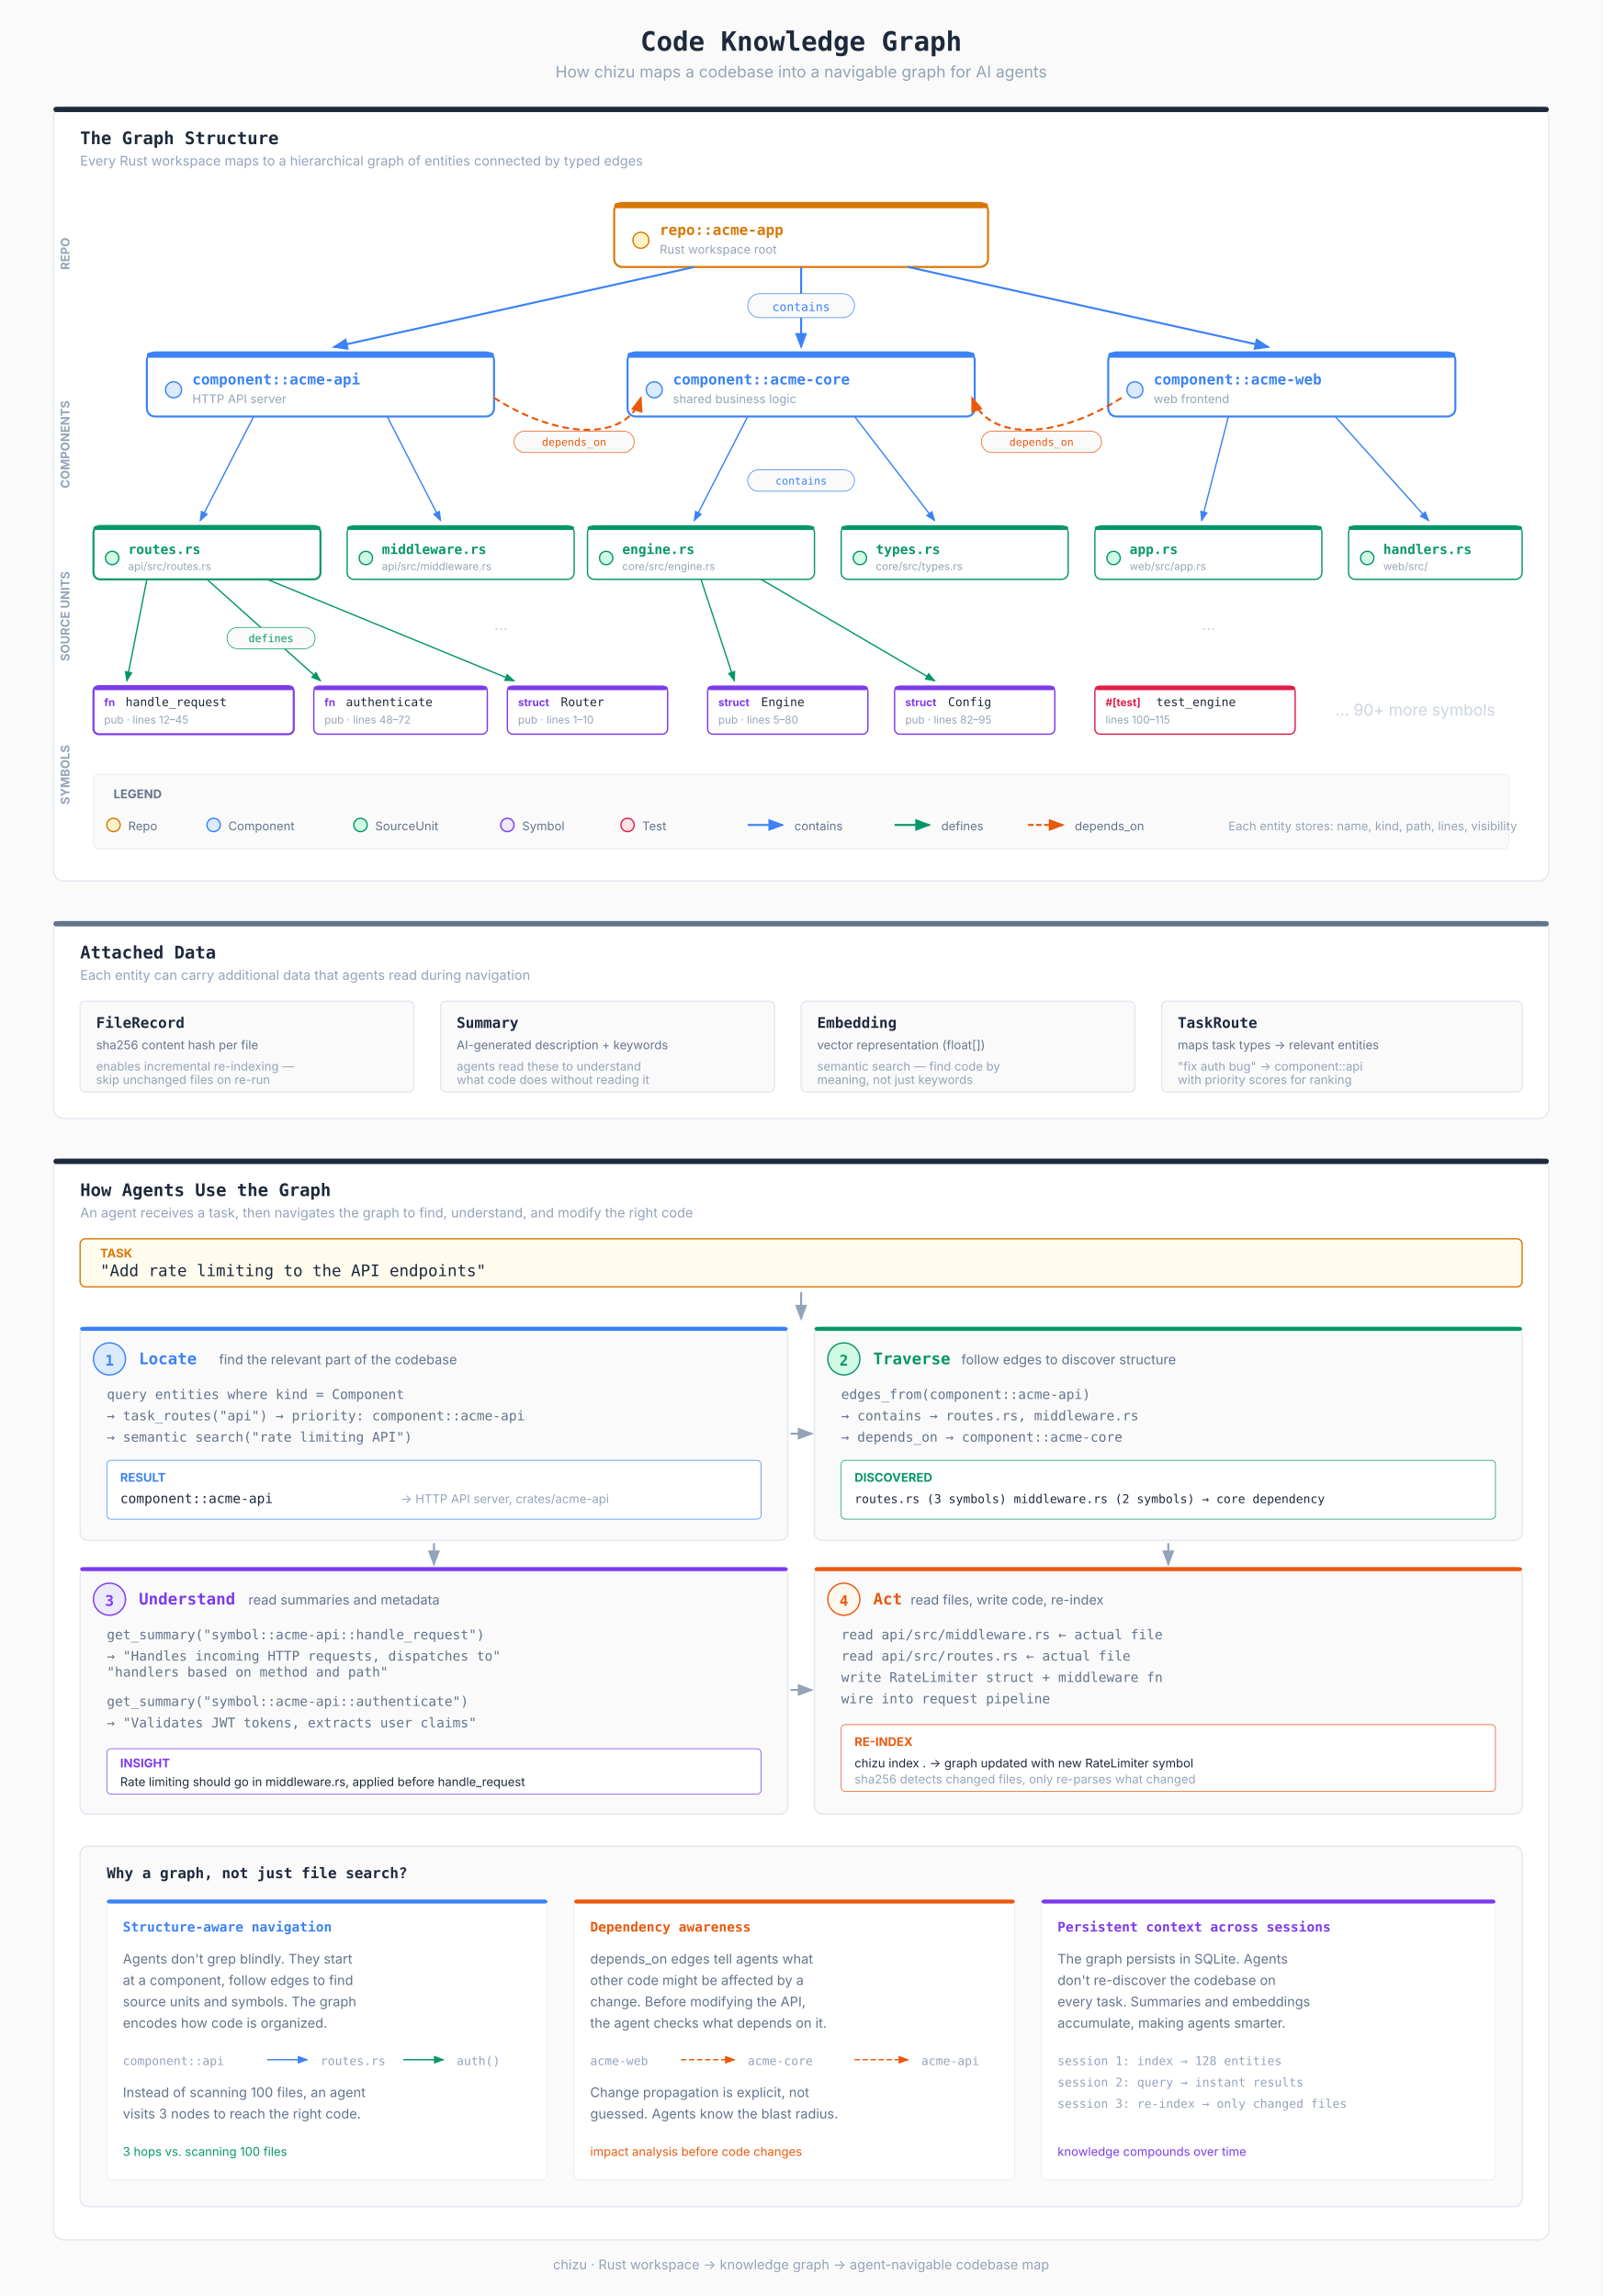
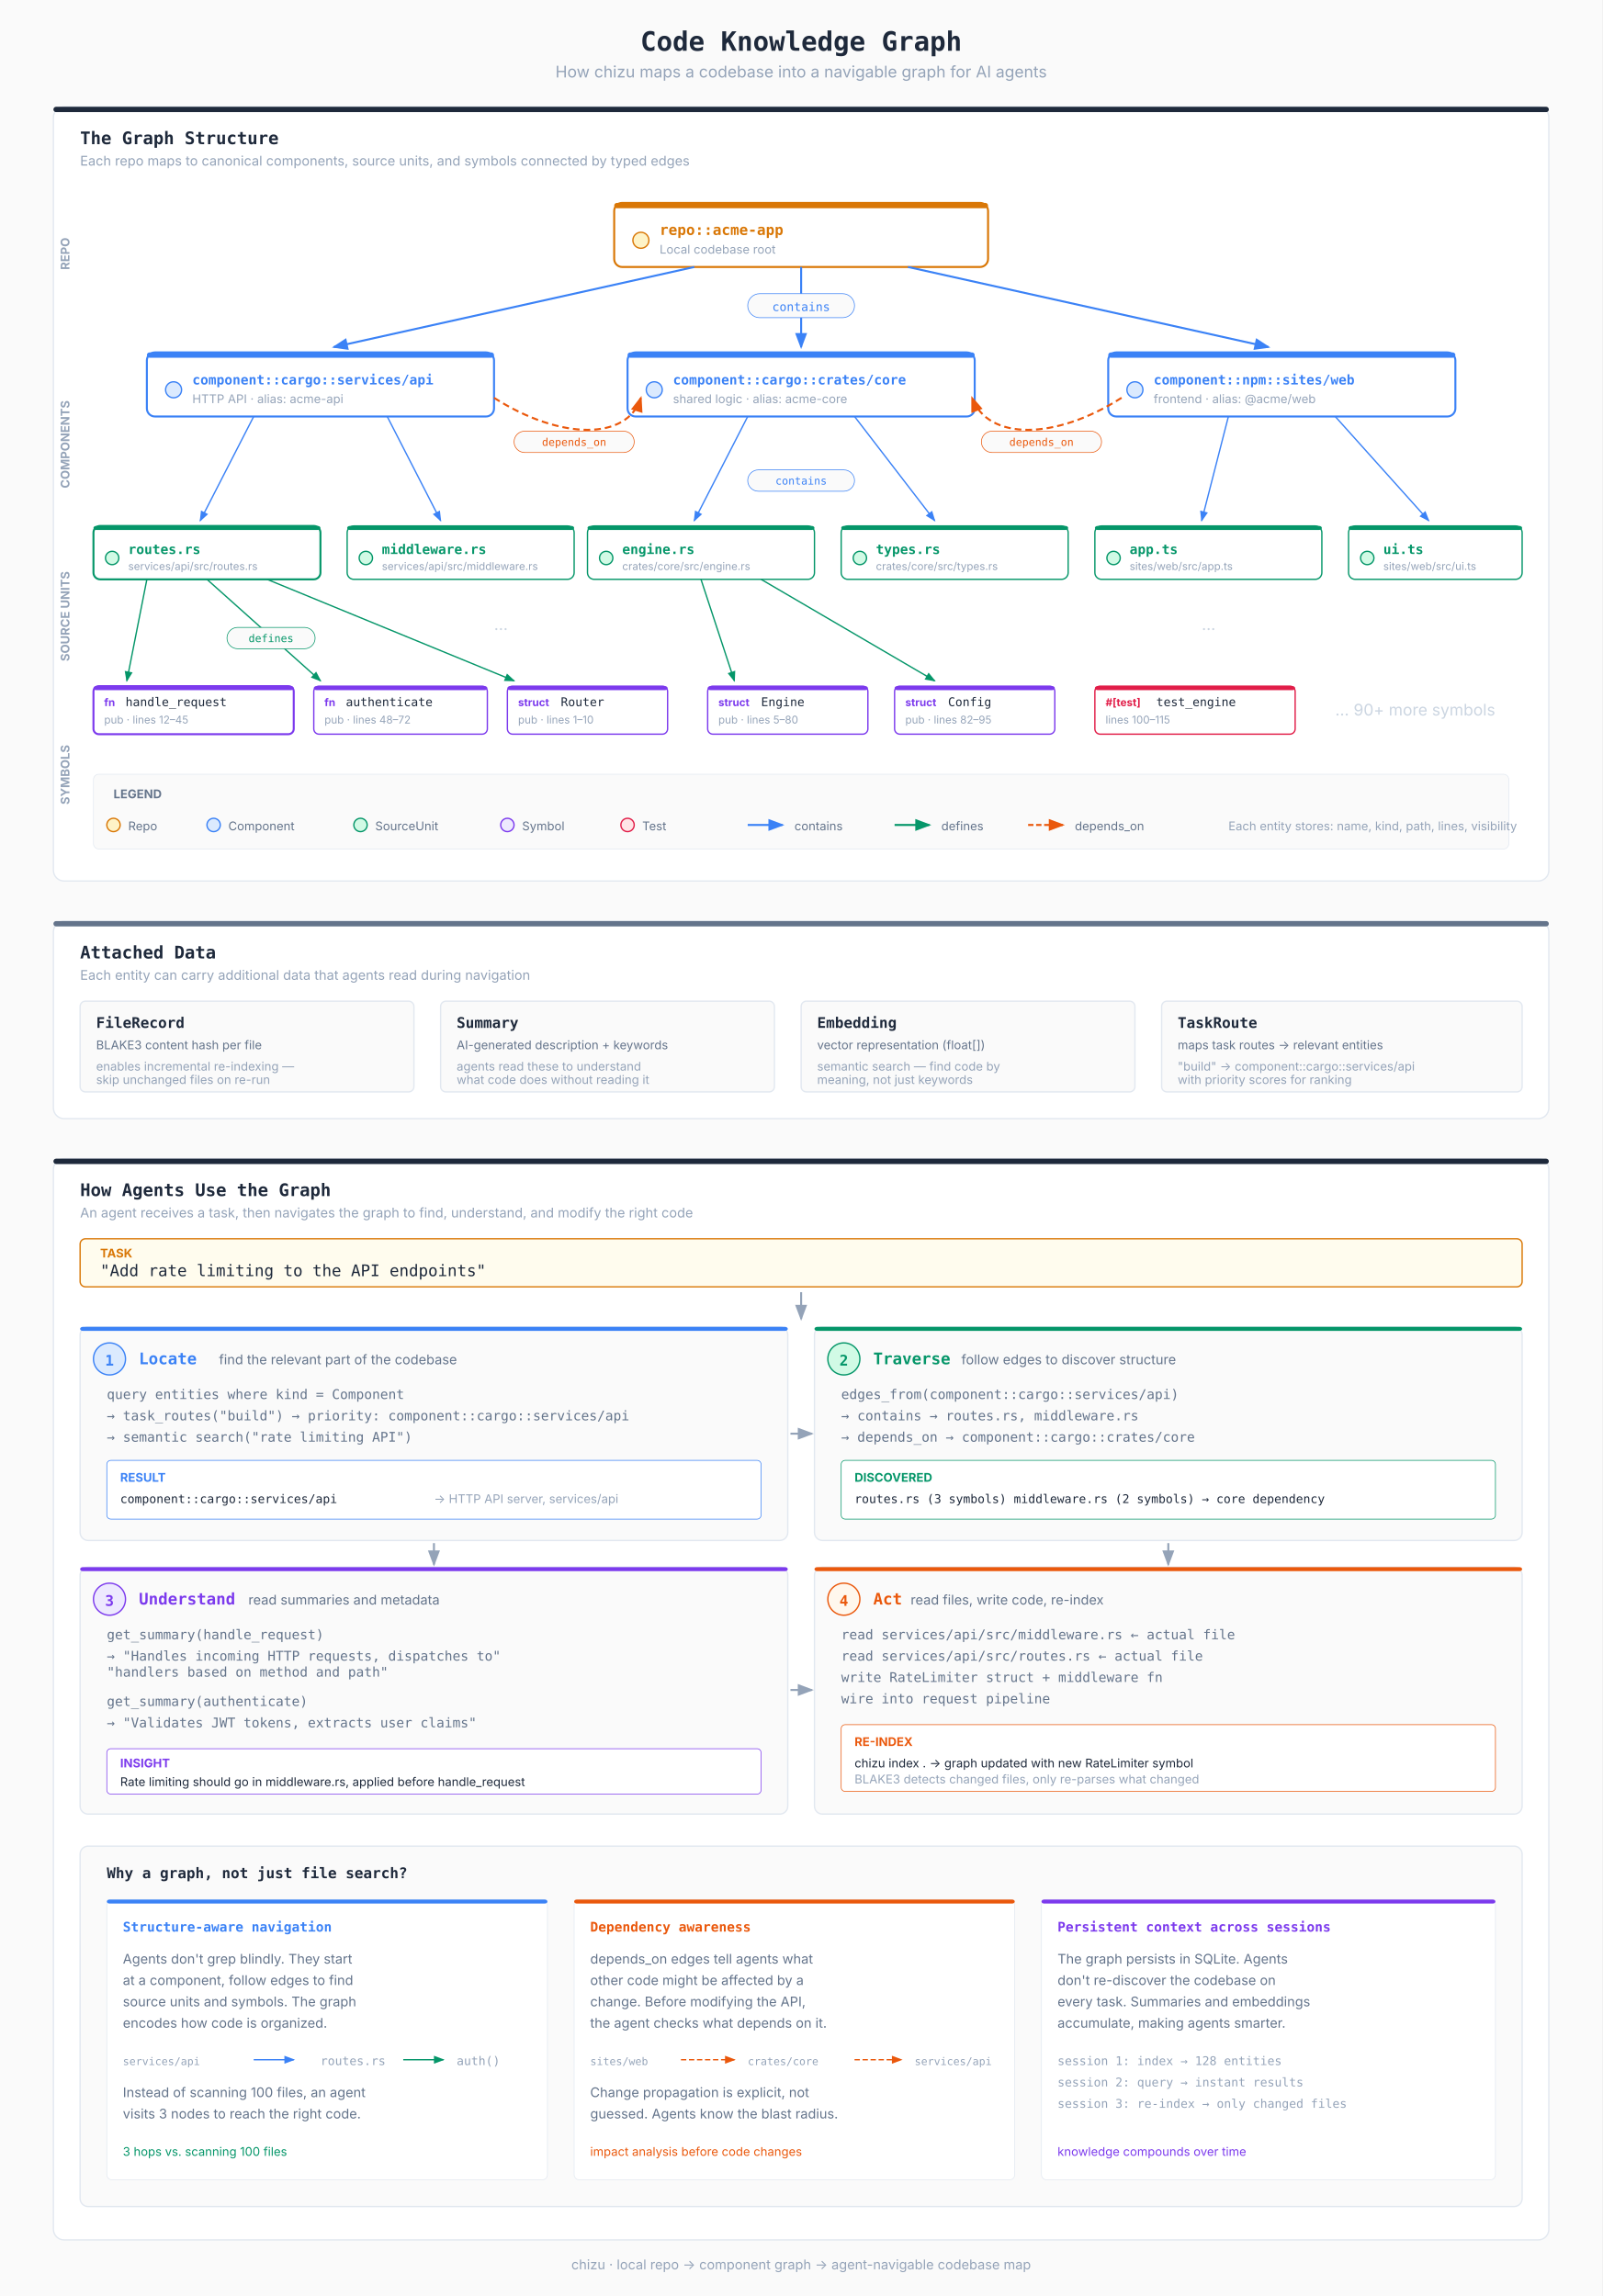
<svg xmlns="http://www.w3.org/2000/svg" viewBox="0 0 1200 1720" font-family="system-ui, -apple-system, sans-serif">
  <defs>
    <marker id="arr-gray" markerWidth="8" markerHeight="6" refX="7" refY="3" orient="auto">
      <polygon points="0 0, 8 3, 0 6" fill="#94a3b8" />
    </marker>
    <marker id="arr-blue" markerWidth="8" markerHeight="6" refX="7" refY="3" orient="auto">
      <polygon points="0 0, 8 3, 0 6" fill="#3b82f6" />
    </marker>
    <marker id="arr-orange" markerWidth="8" markerHeight="6" refX="7" refY="3" orient="auto">
      <polygon points="0 0, 8 3, 0 6" fill="#ea580c" />
    </marker>
    <marker id="arr-green" markerWidth="8" markerHeight="6" refX="7" refY="3" orient="auto">
      <polygon points="0 0, 8 3, 0 6" fill="#059669" />
    </marker>
    <marker id="arr-violet" markerWidth="8" markerHeight="6" refX="7" refY="3" orient="auto">
      <polygon points="0 0, 8 3, 0 6" fill="#7c3aed" />
    </marker>
    <marker id="arr-rose" markerWidth="8" markerHeight="6" refX="7" refY="3" orient="auto">
      <polygon points="0 0, 8 3, 0 6" fill="#e11d48" />
    </marker>
  </defs>
  <rect width="1200" height="1720" fill="#fafafa" />
  <text x="600" y="38" text-anchor="middle" font-family="monospace" font-size="20" font-weight="bold" fill="#1e293b">Code Knowledge Graph</text>
  <text x="600" y="58" text-anchor="middle" font-size="12" fill="#94a3b8">How chizu maps a codebase into a navigable graph for AI agents</text>
  <g transform="translate(40, 80)">
    <rect width="1120" height="580" fill="#ffffff" stroke="#e2e8f0" stroke-width="1" rx="8" />
    <rect width="1120" height="4" fill="#1e293b" y="0" rx="2" />
    <text x="20" y="28" font-family="monospace" font-size="13" font-weight="bold" fill="#1e293b">The Graph Structure</text>
-     <text x="20" y="44" font-size="10" fill="#94a3b8">Every Rust workspace maps to a hierarchical graph of entities connected by typed edges</text>
+     <text x="20" y="44" font-size="10" fill="#94a3b8">Each repo maps to canonical components, source units, and symbols connected by typed edges</text>
    <text x="12" y="98" font-size="9" font-weight="bold" fill="#94a3b8" transform="rotate(-90, 12, 98)" text-anchor="end">REPO</text>
    <text x="12" y="220" font-size="9" font-weight="bold" fill="#94a3b8" transform="rotate(-90, 12, 220)" text-anchor="end">COMPONENTS</text>
    <text x="12" y="348" font-size="9" font-weight="bold" fill="#94a3b8" transform="rotate(-90, 12, 348)" text-anchor="end">SOURCE UNITS</text>
    <text x="12" y="478" font-size="9" font-weight="bold" fill="#94a3b8" transform="rotate(-90, 12, 478)" text-anchor="end">SYMBOLS</text>
    <g transform="translate(420, 72)">
      <rect width="280" height="48" fill="#ffffff" stroke="#d97706" stroke-width="1.5" rx="6" />
      <rect width="280" height="4" fill="#d97706" y="0" rx="2" />
      <circle cx="20" cy="28" r="6" fill="#fef3c7" stroke="#d97706" stroke-width="1" />
      <text x="34" y="24" font-family="monospace" font-size="11" font-weight="bold" fill="#d97706">repo::acme-app</text>
-       <text x="34" y="38" font-size="9" fill="#94a3b8">Rust workspace root</text>
+       <text x="34" y="38" font-size="9" fill="#94a3b8">Local codebase root</text>
    </g>
    <line x1="480" y1="120" x2="210" y2="180" stroke="#3b82f6" stroke-width="1.5" marker-end="url(#arr-blue)" />
    <line x1="560" y1="120" x2="560" y2="180" stroke="#3b82f6" stroke-width="1.5" marker-end="url(#arr-blue)" />
    <line x1="640" y1="120" x2="910" y2="180" stroke="#3b82f6" stroke-width="1.5" marker-end="url(#arr-blue)" />
    <rect x="520" y="140" width="80" height="18" fill="#fafafa" stroke="#3b82f6" stroke-width="0.5" rx="9" />
    <text x="560" y="153" text-anchor="middle" font-family="monospace" font-size="9" fill="#3b82f6">contains</text>
    <g transform="translate(70, 184)">
      <rect width="260" height="48" fill="#ffffff" stroke="#3b82f6" stroke-width="1.5" rx="6" />
      <rect width="260" height="4" fill="#3b82f6" y="0" rx="2" />
      <circle cx="20" cy="28" r="6" fill="#dbeafe" stroke="#3b82f6" stroke-width="1" />
-       <text x="34" y="24" font-family="monospace" font-size="11" font-weight="bold" fill="#3b82f6">component::acme-api</text>
-       <text x="34" y="38" font-size="9" fill="#94a3b8">HTTP API server</text>
+       <text x="34" y="24" font-family="monospace" font-size="10" font-weight="bold" fill="#3b82f6">component::cargo::services/api</text>
+       <text x="34" y="38" font-size="9" fill="#94a3b8">HTTP API  ·  alias: acme-api</text>
    </g>
    <g transform="translate(430, 184)">
      <rect width="260" height="48" fill="#ffffff" stroke="#3b82f6" stroke-width="1.5" rx="6" />
      <rect width="260" height="4" fill="#3b82f6" y="0" rx="2" />
      <circle cx="20" cy="28" r="6" fill="#dbeafe" stroke="#3b82f6" stroke-width="1" />
-       <text x="34" y="24" font-family="monospace" font-size="11" font-weight="bold" fill="#3b82f6">component::acme-core</text>
-       <text x="34" y="38" font-size="9" fill="#94a3b8">shared business logic</text>
+       <text x="34" y="24" font-family="monospace" font-size="10" font-weight="bold" fill="#3b82f6">component::cargo::crates/core</text>
+       <text x="34" y="38" font-size="9" fill="#94a3b8">shared logic  ·  alias: acme-core</text>
    </g>
    <g transform="translate(790, 184)">
      <rect width="260" height="48" fill="#ffffff" stroke="#3b82f6" stroke-width="1.5" rx="6" />
      <rect width="260" height="4" fill="#3b82f6" y="0" rx="2" />
      <circle cx="20" cy="28" r="6" fill="#dbeafe" stroke="#3b82f6" stroke-width="1" />
-       <text x="34" y="24" font-family="monospace" font-size="11" font-weight="bold" fill="#3b82f6">component::acme-web</text>
-       <text x="34" y="38" font-size="9" fill="#94a3b8">web frontend</text>
+       <text x="34" y="24" font-family="monospace" font-size="10" font-weight="bold" fill="#3b82f6">component::npm::sites/web</text>
+       <text x="34" y="38" font-size="9" fill="#94a3b8">frontend  ·  alias: @acme/web</text>
    </g>
    <path d="M 330,218 C 380,250 430,250 440,218" fill="none" stroke="#ea580c" stroke-width="1.5" stroke-dasharray="5,3" marker-end="url(#arr-orange)" />
    <path d="M 800,218 C 750,250 700,250 688,218" fill="none" stroke="#ea580c" stroke-width="1.5" stroke-dasharray="5,3" marker-end="url(#arr-orange)" />
    <rect x="345" y="243" width="90" height="16" fill="#fafafa" stroke="#ea580c" stroke-width="0.5" rx="8" />
    <text x="390" y="254" text-anchor="middle" font-family="monospace" font-size="8" fill="#ea580c">depends_on</text>
    <rect x="695" y="243" width="90" height="16" fill="#fafafa" stroke="#ea580c" stroke-width="0.5" rx="8" />
    <text x="740" y="254" text-anchor="middle" font-family="monospace" font-size="8" fill="#ea580c">depends_on</text>
    <line x1="150" y1="232" x2="110" y2="310" stroke="#3b82f6" stroke-width="1" marker-end="url(#arr-blue)" />
    <line x1="250" y1="232" x2="290" y2="310" stroke="#3b82f6" stroke-width="1" marker-end="url(#arr-blue)" />
    <line x1="520" y1="232" x2="480" y2="310" stroke="#3b82f6" stroke-width="1" marker-end="url(#arr-blue)" />
    <line x1="600" y1="232" x2="660" y2="310" stroke="#3b82f6" stroke-width="1" marker-end="url(#arr-blue)" />
    <line x1="880" y1="232" x2="860" y2="310" stroke="#3b82f6" stroke-width="1" marker-end="url(#arr-blue)" />
    <line x1="960" y1="232" x2="1030" y2="310" stroke="#3b82f6" stroke-width="1" marker-end="url(#arr-blue)" />
    <g transform="translate(30, 314)">
      <rect width="170" height="40" fill="#ffffff" stroke="#059669" stroke-width="1.5" rx="5" />
      <rect width="170" height="3" fill="#059669" y="0" rx="2" />
      <circle cx="14" cy="24" r="5" fill="#d1fae5" stroke="#059669" stroke-width="1" />
      <text x="26" y="21" font-family="monospace" font-size="10" font-weight="bold" fill="#059669">routes.rs</text>
-       <text x="26" y="33" font-size="8" fill="#94a3b8">api/src/routes.rs</text>
+       <text x="26" y="33" font-size="8" fill="#94a3b8">services/api/src/routes.rs</text>
    </g>
    <g transform="translate(220, 314)">
      <rect width="170" height="40" fill="#ffffff" stroke="#059669" stroke-width="1" rx="5" />
      <rect width="170" height="3" fill="#059669" y="0" rx="2" />
      <circle cx="14" cy="24" r="5" fill="#d1fae5" stroke="#059669" stroke-width="1" />
      <text x="26" y="21" font-family="monospace" font-size="10" font-weight="bold" fill="#059669">middleware.rs</text>
-       <text x="26" y="33" font-size="8" fill="#94a3b8">api/src/middleware.rs</text>
+       <text x="26" y="33" font-size="8" fill="#94a3b8">services/api/src/middleware.rs</text>
    </g>
    <g transform="translate(400, 314)">
      <rect width="170" height="40" fill="#ffffff" stroke="#059669" stroke-width="1" rx="5" />
      <rect width="170" height="3" fill="#059669" y="0" rx="2" />
      <circle cx="14" cy="24" r="5" fill="#d1fae5" stroke="#059669" stroke-width="1" />
      <text x="26" y="21" font-family="monospace" font-size="10" font-weight="bold" fill="#059669">engine.rs</text>
-       <text x="26" y="33" font-size="8" fill="#94a3b8">core/src/engine.rs</text>
+       <text x="26" y="33" font-size="8" fill="#94a3b8">crates/core/src/engine.rs</text>
    </g>
    <g transform="translate(590, 314)">
      <rect width="170" height="40" fill="#ffffff" stroke="#059669" stroke-width="1" rx="5" />
      <rect width="170" height="3" fill="#059669" y="0" rx="2" />
      <circle cx="14" cy="24" r="5" fill="#d1fae5" stroke="#059669" stroke-width="1" />
      <text x="26" y="21" font-family="monospace" font-size="10" font-weight="bold" fill="#059669">types.rs</text>
-       <text x="26" y="33" font-size="8" fill="#94a3b8">core/src/types.rs</text>
+       <text x="26" y="33" font-size="8" fill="#94a3b8">crates/core/src/types.rs</text>
    </g>
    <g transform="translate(780, 314)">
      <rect width="170" height="40" fill="#ffffff" stroke="#059669" stroke-width="1" rx="5" />
      <rect width="170" height="3" fill="#059669" y="0" rx="2" />
      <circle cx="14" cy="24" r="5" fill="#d1fae5" stroke="#059669" stroke-width="1" />
-       <text x="26" y="21" font-family="monospace" font-size="10" font-weight="bold" fill="#059669">app.rs</text>
-       <text x="26" y="33" font-size="8" fill="#94a3b8">web/src/app.rs</text>
+       <text x="26" y="21" font-family="monospace" font-size="10" font-weight="bold" fill="#059669">app.ts</text>
+       <text x="26" y="33" font-size="8" fill="#94a3b8">sites/web/src/app.ts</text>
    </g>
    <g transform="translate(970, 314)">
      <rect width="130" height="40" fill="#ffffff" stroke="#059669" stroke-width="1" rx="5" />
      <rect width="130" height="3" fill="#059669" y="0" rx="2" />
      <circle cx="14" cy="24" r="5" fill="#d1fae5" stroke="#059669" stroke-width="1" />
-       <text x="26" y="21" font-family="monospace" font-size="10" font-weight="bold" fill="#059669">handlers.rs</text>
-       <text x="26" y="33" font-size="8" fill="#94a3b8">web/src/</text>
+       <text x="26" y="21" font-family="monospace" font-size="10" font-weight="bold" fill="#059669">ui.ts</text>
+       <text x="26" y="33" font-size="8" fill="#94a3b8">sites/web/src/ui.ts</text>
    </g>
    <rect x="520" y="272" width="80" height="16" fill="#fafafa" stroke="#3b82f6" stroke-width="0.5" rx="8" />
    <text x="560" y="283" text-anchor="middle" font-family="monospace" font-size="8" fill="#3b82f6">contains</text>
    <line x1="70" y1="354" x2="55" y2="430" stroke="#059669" stroke-width="1" marker-end="url(#arr-green)" />
    <line x1="115" y1="354" x2="200" y2="430" stroke="#059669" stroke-width="1" marker-end="url(#arr-green)" />
    <line x1="160" y1="354" x2="345" y2="430" stroke="#059669" stroke-width="1" marker-end="url(#arr-green)" />
    <line x1="485" y1="354" x2="510" y2="430" stroke="#059669" stroke-width="1" marker-end="url(#arr-green)" />
    <line x1="530" y1="354" x2="660" y2="430" stroke="#059669" stroke-width="1" marker-end="url(#arr-green)" />
    <rect x="130" y="390" width="66" height="16" fill="#fafafa" stroke="#059669" stroke-width="0.5" rx="8" />
    <text x="163" y="401" text-anchor="middle" font-family="monospace" font-size="8" fill="#059669">defines</text>
    <text x="330" y="392" font-size="12" fill="#cbd5e1">...</text>
    <text x="860" y="392" font-size="12" fill="#cbd5e1">...</text>
    <g transform="translate(30, 434)">
      <rect width="150" height="36" fill="#ffffff" stroke="#7c3aed" stroke-width="1.5" rx="4" />
      <rect width="150" height="3" fill="#7c3aed" y="0" rx="2" />
      <text x="8" y="15" font-size="8" font-weight="bold" fill="#7c3aed">fn</text>
      <text x="24" y="15" font-family="monospace" font-size="9" fill="#1e293b">handle_request</text>
      <text x="8" y="28" font-size="8" fill="#94a3b8">pub  ·  lines 12–45</text>
    </g>
    <g transform="translate(195, 434)">
      <rect width="130" height="36" fill="#ffffff" stroke="#7c3aed" stroke-width="1" rx="4" />
      <rect width="130" height="3" fill="#7c3aed" y="0" rx="2" />
      <text x="8" y="15" font-size="8" font-weight="bold" fill="#7c3aed">fn</text>
      <text x="24" y="15" font-family="monospace" font-size="9" fill="#1e293b">authenticate</text>
      <text x="8" y="28" font-size="8" fill="#94a3b8">pub  ·  lines 48–72</text>
    </g>
    <g transform="translate(340, 434)">
      <rect width="120" height="36" fill="#ffffff" stroke="#7c3aed" stroke-width="1" rx="4" />
      <rect width="120" height="3" fill="#7c3aed" y="0" rx="2" />
      <text x="8" y="15" font-size="8" font-weight="bold" fill="#7c3aed">struct</text>
      <text x="40" y="15" font-family="monospace" font-size="9" fill="#1e293b">Router</text>
      <text x="8" y="28" font-size="8" fill="#94a3b8">pub  ·  lines 1–10</text>
    </g>
    <g transform="translate(490, 434)">
      <rect width="120" height="36" fill="#ffffff" stroke="#7c3aed" stroke-width="1" rx="4" />
      <rect width="120" height="3" fill="#7c3aed" y="0" rx="2" />
      <text x="8" y="15" font-size="8" font-weight="bold" fill="#7c3aed">struct</text>
      <text x="40" y="15" font-family="monospace" font-size="9" fill="#1e293b">Engine</text>
      <text x="8" y="28" font-size="8" fill="#94a3b8">pub  ·  lines 5–80</text>
    </g>
    <g transform="translate(630, 434)">
      <rect width="120" height="36" fill="#ffffff" stroke="#7c3aed" stroke-width="1" rx="4" />
      <rect width="120" height="3" fill="#7c3aed" y="0" rx="2" />
      <text x="8" y="15" font-size="8" font-weight="bold" fill="#7c3aed">struct</text>
      <text x="40" y="15" font-family="monospace" font-size="9" fill="#1e293b">Config</text>
      <text x="8" y="28" font-size="8" fill="#94a3b8">pub  ·  lines 82–95</text>
    </g>
    <g transform="translate(780, 434)">
      <rect width="150" height="36" fill="#ffffff" stroke="#e11d48" stroke-width="1" rx="4" />
      <rect width="150" height="3" fill="#e11d48" y="0" rx="2" />
      <text x="8" y="15" font-size="8" font-weight="bold" fill="#e11d48">#[test]</text>
      <text x="46" y="15" font-family="monospace" font-size="9" fill="#1e293b">test_engine</text>
      <text x="8" y="28" font-size="8" fill="#94a3b8">lines 100–115</text>
    </g>
    <text x="960" y="456" font-size="12" fill="#cbd5e1">... 90+ more symbols</text>
    <g transform="translate(30, 500)">
      <rect width="1060" height="56" fill="#fafafa" stroke="#e2e8f0" stroke-width="0.5" rx="4" />
      <text x="15" y="18" font-size="9" font-weight="bold" fill="#64748b">LEGEND</text>
      <circle cx="15" cy="38" r="5" fill="#fef3c7" stroke="#d97706" stroke-width="1" />
      <text x="26" y="42" font-size="9" fill="#64748b">Repo</text>
      <circle cx="90" cy="38" r="5" fill="#dbeafe" stroke="#3b82f6" stroke-width="1" />
      <text x="101" y="42" font-size="9" fill="#64748b">Component</text>
      <circle cx="200" cy="38" r="5" fill="#d1fae5" stroke="#059669" stroke-width="1" />
      <text x="211" y="42" font-size="9" fill="#64748b">SourceUnit</text>
      <circle cx="310" cy="38" r="5" fill="#ede9fe" stroke="#7c3aed" stroke-width="1" />
      <text x="321" y="42" font-size="9" fill="#64748b">Symbol</text>
      <circle cx="400" cy="38" r="5" fill="#ffe4e6" stroke="#e11d48" stroke-width="1" />
      <text x="411" y="42" font-size="9" fill="#64748b">Test</text>
      <line x1="490" y1="38" x2="516" y2="38" stroke="#3b82f6" stroke-width="1.5" marker-end="url(#arr-blue)" />
      <text x="525" y="42" font-size="9" fill="#64748b">contains</text>
      <line x1="600" y1="38" x2="626" y2="38" stroke="#059669" stroke-width="1.5" marker-end="url(#arr-green)" />
      <text x="635" y="42" font-size="9" fill="#64748b">defines</text>
      <line x1="700" y1="38" x2="726" y2="38" stroke="#ea580c" stroke-width="1.5" stroke-dasharray="4,2" marker-end="url(#arr-orange)" />
      <text x="735" y="42" font-size="9" fill="#64748b">depends_on</text>
      <text x="850" y="42" font-size="9" fill="#94a3b8">Each entity stores: name, kind, path, lines, visibility</text>
    </g>
  </g>
  <g transform="translate(40, 690)">
    <rect width="1120" height="148" fill="#ffffff" stroke="#e2e8f0" stroke-width="1" rx="8" />
    <rect width="1120" height="4" fill="#64748b" y="0" rx="2" />
    <text x="20" y="28" font-family="monospace" font-size="13" font-weight="bold" fill="#1e293b">Attached Data</text>
    <text x="20" y="44" font-size="10" fill="#94a3b8">Each entity can carry additional data that agents read during navigation</text>
    <g transform="translate(20, 60)">
      <rect width="250" height="68" fill="#fafafa" stroke="#e2e8f0" stroke-width="1" rx="4" />
      <text x="12" y="20" font-family="monospace" font-size="11" font-weight="bold" fill="#1e293b">FileRecord</text>
-       <text x="12" y="36" font-size="9" fill="#64748b">sha256 content hash per file</text>
+       <text x="12" y="36" font-size="9" fill="#64748b">BLAKE3 content hash per file</text>
      <text x="12" y="52" font-size="9" fill="#94a3b8">enables incremental re-indexing —</text>
      <text x="12" y="62" font-size="9" fill="#94a3b8">skip unchanged files on re-run</text>
    </g>
    <g transform="translate(290, 60)">
      <rect width="250" height="68" fill="#fafafa" stroke="#e2e8f0" stroke-width="1" rx="4" />
      <text x="12" y="20" font-family="monospace" font-size="11" font-weight="bold" fill="#1e293b">Summary</text>
      <text x="12" y="36" font-size="9" fill="#64748b">AI-generated description + keywords</text>
      <text x="12" y="52" font-size="9" fill="#94a3b8">agents read these to understand</text>
      <text x="12" y="62" font-size="9" fill="#94a3b8">what code does without reading it</text>
    </g>
    <g transform="translate(560, 60)">
      <rect width="250" height="68" fill="#fafafa" stroke="#e2e8f0" stroke-width="1" rx="4" />
      <text x="12" y="20" font-family="monospace" font-size="11" font-weight="bold" fill="#1e293b">Embedding</text>
      <text x="12" y="36" font-size="9" fill="#64748b">vector representation (float[])</text>
      <text x="12" y="52" font-size="9" fill="#94a3b8">semantic search — find code by</text>
      <text x="12" y="62" font-size="9" fill="#94a3b8">meaning, not just keywords</text>
    </g>
    <g transform="translate(830, 60)">
      <rect width="270" height="68" fill="#fafafa" stroke="#e2e8f0" stroke-width="1" rx="4" />
      <text x="12" y="20" font-family="monospace" font-size="11" font-weight="bold" fill="#1e293b">TaskRoute</text>
-       <text x="12" y="36" font-size="9" fill="#64748b">maps task types → relevant entities</text>
-       <text x="12" y="52" font-size="9" fill="#94a3b8">"fix auth bug" → component::api</text>
+       <text x="12" y="36" font-size="9" fill="#64748b">maps task routes → relevant entities</text>
+       <text x="12" y="52" font-size="9" fill="#94a3b8">"build" → component::cargo::services/api</text>
      <text x="12" y="62" font-size="9" fill="#94a3b8">with priority scores for ranking</text>
    </g>
  </g>
  <g transform="translate(40, 868)">
    <rect width="1120" height="810" fill="#ffffff" stroke="#e2e8f0" stroke-width="1" rx="8" />
    <rect width="1120" height="4" fill="#1e293b" y="0" rx="2" />
    <text x="20" y="28" font-family="monospace" font-size="13" font-weight="bold" fill="#1e293b">How Agents Use the Graph</text>
    <text x="20" y="44" font-size="10" fill="#94a3b8">An agent receives a task, then navigates the graph to find, understand, and modify the right code</text>
    <g transform="translate(20, 60)">
      <rect width="1080" height="36" fill="#fef3c7" fill-opacity="0.3" stroke="#d97706" stroke-width="1" rx="4" />
      <text x="15" y="14" font-size="9" font-weight="bold" fill="#d97706">TASK</text>
      <text x="15" y="28" font-family="monospace" font-size="12" fill="#1e293b">"Add rate limiting to the API endpoints"</text>
    </g>
    <line x1="560" y1="100" x2="560" y2="120" stroke="#94a3b8" stroke-width="1.5" marker-end="url(#arr-gray)" />
    <g transform="translate(20, 126)">
      <rect width="530" height="160" fill="#fafafa" stroke="#e2e8f0" stroke-width="1" rx="6" />
      <rect width="530" height="3" fill="#3b82f6" y="0" rx="2" />
      <rect x="10" y="12" width="24" height="24" fill="#dbeafe" stroke="#3b82f6" stroke-width="1" rx="12" />
      <text x="22" y="29" text-anchor="middle" font-family="monospace" font-size="11" font-weight="bold" fill="#3b82f6">1</text>
      <text x="44" y="28" font-family="monospace" font-size="12" font-weight="bold" fill="#3b82f6">Locate</text>
      <text x="104" y="28" font-size="10" fill="#64748b">find the relevant part of the codebase</text>
      <text x="20" y="54" font-family="monospace" font-size="10" fill="#64748b">query entities where kind = Component</text>
-       <text x="20" y="70" font-family="monospace" font-size="10" fill="#64748b">→ task_routes("api") → priority: component::acme-api</text>
+       <text x="20" y="70" font-family="monospace" font-size="10" fill="#64748b">→ task_routes("build") → priority: component::cargo::services/api</text>
      <text x="20" y="86" font-family="monospace" font-size="10" fill="#64748b">→ semantic search("rate limiting API")</text>
      <g transform="translate(20, 100)">
        <rect width="490" height="44" fill="#ffffff" stroke="#3b82f6" stroke-width="0.5" rx="3" />
        <text x="10" y="16" font-size="9" font-weight="bold" fill="#3b82f6">RESULT</text>
-         <text x="10" y="32" font-family="monospace" font-size="10" fill="#1e293b">component::acme-api</text>
-         <text x="220" y="32" font-size="9" fill="#94a3b8">→ HTTP API server, crates/acme-api</text>
+         <text x="10" y="32" font-family="monospace" font-size="9" fill="#1e293b">component::cargo::services/api</text>
+         <text x="245" y="32" font-size="9" fill="#94a3b8">→ HTTP API server, services/api</text>
      </g>
    </g>
    <g transform="translate(570, 126)">
      <rect width="530" height="160" fill="#fafafa" stroke="#e2e8f0" stroke-width="1" rx="6" />
      <rect width="530" height="3" fill="#059669" y="0" rx="2" />
      <rect x="10" y="12" width="24" height="24" fill="#d1fae5" stroke="#059669" stroke-width="1" rx="12" />
      <text x="22" y="29" text-anchor="middle" font-family="monospace" font-size="11" font-weight="bold" fill="#059669">2</text>
      <text x="44" y="28" font-family="monospace" font-size="12" font-weight="bold" fill="#059669">Traverse</text>
      <text x="110" y="28" font-size="10" fill="#64748b">follow edges to discover structure</text>
-       <text x="20" y="54" font-family="monospace" font-size="10" fill="#64748b">edges_from(component::acme-api)</text>
+       <text x="20" y="54" font-family="monospace" font-size="10" fill="#64748b">edges_from(component::cargo::services/api)</text>
      <text x="20" y="70" font-family="monospace" font-size="10" fill="#64748b">→ contains → routes.rs, middleware.rs</text>
-       <text x="20" y="86" font-family="monospace" font-size="10" fill="#64748b">→ depends_on → component::acme-core</text>
+       <text x="20" y="86" font-family="monospace" font-size="10" fill="#64748b">→ depends_on → component::cargo::crates/core</text>
      <g transform="translate(20, 100)">
        <rect width="490" height="44" fill="#ffffff" stroke="#059669" stroke-width="0.5" rx="3" />
        <text x="10" y="16" font-size="9" font-weight="bold" fill="#059669">DISCOVERED</text>
        <text x="10" y="32" font-family="monospace" font-size="9" fill="#1e293b">routes.rs (3 symbols)  middleware.rs (2 symbols)  → core dependency</text>
      </g>
    </g>
    <line x1="552" y1="206" x2="568" y2="206" stroke="#94a3b8" stroke-width="1.5" marker-end="url(#arr-gray)" />
    <g transform="translate(20, 306)">
      <rect width="530" height="185" fill="#fafafa" stroke="#e2e8f0" stroke-width="1" rx="6" />
      <rect width="530" height="3" fill="#7c3aed" y="0" rx="2" />
      <rect x="10" y="12" width="24" height="24" fill="#ede9fe" stroke="#7c3aed" stroke-width="1" rx="12" />
      <text x="22" y="29" text-anchor="middle" font-family="monospace" font-size="11" font-weight="bold" fill="#7c3aed">3</text>
      <text x="44" y="28" font-family="monospace" font-size="12" font-weight="bold" fill="#7c3aed">Understand</text>
      <text x="126" y="28" font-size="10" fill="#64748b">read summaries and metadata</text>
-       <text x="20" y="54" font-family="monospace" font-size="10" fill="#64748b">get_summary("symbol::acme-api::handle_request")</text>
+       <text x="20" y="54" font-family="monospace" font-size="10" fill="#64748b">get_summary(handle_request)</text>
      <text x="20" y="70" font-family="monospace" font-size="10" fill="#64748b">→ "Handles incoming HTTP requests, dispatches to"</text>
      <text x="20" y="82" font-family="monospace" font-size="10" fill="#64748b">   "handlers based on method and path"</text>
-       <text x="20" y="104" font-family="monospace" font-size="10" fill="#64748b">get_summary("symbol::acme-api::authenticate")</text>
+       <text x="20" y="104" font-family="monospace" font-size="10" fill="#64748b">get_summary(authenticate)</text>
      <text x="20" y="120" font-family="monospace" font-size="10" fill="#64748b">→ "Validates JWT tokens, extracts user claims"</text>
      <g transform="translate(20, 136)">
        <rect width="490" height="34" fill="#ffffff" stroke="#7c3aed" stroke-width="0.5" rx="3" />
        <text x="10" y="14" font-size="9" font-weight="bold" fill="#7c3aed">INSIGHT</text>
        <text x="10" y="28" font-size="9" fill="#1e293b">Rate limiting should go in middleware.rs, applied before handle_request</text>
      </g>
    </g>
    <g transform="translate(570, 306)">
      <rect width="530" height="185" fill="#fafafa" stroke="#e2e8f0" stroke-width="1" rx="6" />
      <rect width="530" height="3" fill="#ea580c" y="0" rx="2" />
      <rect x="10" y="12" width="24" height="24" fill="#fff7ed" stroke="#ea580c" stroke-width="1" rx="12" />
      <text x="22" y="29" text-anchor="middle" font-family="monospace" font-size="11" font-weight="bold" fill="#ea580c">4</text>
      <text x="44" y="28" font-family="monospace" font-size="12" font-weight="bold" fill="#ea580c">Act</text>
      <text x="72" y="28" font-size="10" fill="#64748b">read files, write code, re-index</text>
-       <text x="20" y="54" font-family="monospace" font-size="10" fill="#64748b">read api/src/middleware.rs        ← actual file</text>
-       <text x="20" y="70" font-family="monospace" font-size="10" fill="#64748b">read api/src/routes.rs            ← actual file</text>
+       <text x="20" y="54" font-family="monospace" font-size="10" fill="#64748b">read services/api/src/middleware.rs  ← actual file</text>
+       <text x="20" y="70" font-family="monospace" font-size="10" fill="#64748b">read services/api/src/routes.rs      ← actual file</text>
      <text x="20" y="86" font-family="monospace" font-size="10" fill="#64748b">write RateLimiter struct + middleware fn</text>
      <text x="20" y="102" font-family="monospace" font-size="10" fill="#64748b">wire into request pipeline</text>
      <g transform="translate(20, 118)">
        <rect width="490" height="50" fill="#ffffff" stroke="#ea580c" stroke-width="0.5" rx="3" />
        <text x="10" y="16" font-size="9" font-weight="bold" fill="#ea580c">RE-INDEX</text>
        <text x="10" y="32" font-size="9" fill="#1e293b">chizu index . → graph updated with new RateLimiter symbol</text>
-         <text x="10" y="44" font-size="9" fill="#94a3b8">sha256 detects changed files, only re-parses what changed</text>
+         <text x="10" y="44" font-size="9" fill="#94a3b8">BLAKE3 detects changed files, only re-parses what changed</text>
      </g>
    </g>
    <line x1="285" y1="288" x2="285" y2="304" stroke="#94a3b8" stroke-width="1.5" marker-end="url(#arr-gray)" />
    <line x1="835" y1="288" x2="835" y2="304" stroke="#94a3b8" stroke-width="1.5" marker-end="url(#arr-gray)" />
    <line x1="552" y1="398" x2="568" y2="398" stroke="#94a3b8" stroke-width="1.5" marker-end="url(#arr-gray)" />
    <g transform="translate(20, 515)">
      <rect width="1080" height="270" fill="#fafafa" stroke="#e2e8f0" stroke-width="1" rx="6" />
      <text x="20" y="24" font-family="monospace" font-size="11" font-weight="bold" fill="#1e293b">Why a graph, not just file search?</text>
      <g transform="translate(20, 40)">
        <rect width="330" height="210" fill="#ffffff" stroke="#e2e8f0" stroke-width="0.5" rx="4" />
        <rect width="330" height="3" fill="#3b82f6" y="0" rx="2" />
        <text x="12" y="24" font-family="monospace" font-size="10" font-weight="bold" fill="#3b82f6">Structure-aware navigation</text>
        <text x="12" y="48" font-size="10" fill="#64748b">Agents don't grep blindly. They start</text>
        <text x="12" y="64" font-size="10" fill="#64748b">at a component, follow edges to find</text>
        <text x="12" y="80" font-size="10" fill="#64748b">source units and symbols. The graph</text>
        <text x="12" y="96" font-size="10" fill="#64748b">encodes how code is organized.</text>
-         <text x="12" y="124" font-family="monospace" font-size="9" fill="#94a3b8">component::api</text>
-         <line x1="120" y1="120" x2="150" y2="120" stroke="#3b82f6" stroke-width="1" marker-end="url(#arr-blue)" />
+         <text x="12" y="124" font-family="monospace" font-size="8" fill="#94a3b8">services/api</text>
+         <line x1="110" y1="120" x2="140" y2="120" stroke="#3b82f6" stroke-width="1" marker-end="url(#arr-blue)" />
        <text x="160" y="124" font-family="monospace" font-size="9" fill="#94a3b8">routes.rs</text>
        <line x1="222" y1="120" x2="252" y2="120" stroke="#059669" stroke-width="1" marker-end="url(#arr-green)" />
        <text x="262" y="124" font-family="monospace" font-size="9" fill="#94a3b8">auth()</text>
        <text x="12" y="148" font-size="10" fill="#64748b">Instead of scanning 100 files, an agent</text>
        <text x="12" y="164" font-size="10" fill="#64748b">visits 3 nodes to reach the right code.</text>
        <text x="12" y="192" font-size="9" fill="#059669">3 hops vs. scanning 100 files</text>
      </g>
      <g transform="translate(370, 40)">
        <rect width="330" height="210" fill="#ffffff" stroke="#e2e8f0" stroke-width="0.5" rx="4" />
        <rect width="330" height="3" fill="#ea580c" y="0" rx="2" />
        <text x="12" y="24" font-family="monospace" font-size="10" font-weight="bold" fill="#ea580c">Dependency awareness</text>
        <text x="12" y="48" font-size="10" fill="#64748b">depends_on edges tell agents what</text>
        <text x="12" y="64" font-size="10" fill="#64748b">other code might be affected by a</text>
        <text x="12" y="80" font-size="10" fill="#64748b">change. Before modifying the API,</text>
        <text x="12" y="96" font-size="10" fill="#64748b">the agent checks what depends on it.</text>
-         <text x="12" y="124" font-family="monospace" font-size="9" fill="#94a3b8">acme-web</text>
+         <text x="12" y="124" font-family="monospace" font-size="8" fill="#94a3b8">sites/web</text>
        <line x1="80" y1="120" x2="120" y2="120" stroke="#ea580c" stroke-width="1" stroke-dasharray="4,2" marker-end="url(#arr-orange)" />
-         <text x="130" y="124" font-family="monospace" font-size="9" fill="#94a3b8">acme-core</text>
-         <line x1="210" y1="120" x2="250" y2="120" stroke="#ea580c" stroke-width="1" stroke-dasharray="4,2" marker-end="url(#arr-orange)" />
-         <text x="260" y="124" font-family="monospace" font-size="9" fill="#94a3b8">acme-api</text>
+         <text x="130" y="124" font-family="monospace" font-size="8" fill="#94a3b8">crates/core</text>
+         <line x1="210" y1="120" x2="245" y2="120" stroke="#ea580c" stroke-width="1" stroke-dasharray="4,2" marker-end="url(#arr-orange)" />
+         <text x="255" y="124" font-family="monospace" font-size="8" fill="#94a3b8">services/api</text>
        <text x="12" y="148" font-size="10" fill="#64748b">Change propagation is explicit, not</text>
        <text x="12" y="164" font-size="10" fill="#64748b">guessed. Agents know the blast radius.</text>
        <text x="12" y="192" font-size="9" fill="#ea580c">impact analysis before code changes</text>
      </g>
      <g transform="translate(720, 40)">
        <rect width="340" height="210" fill="#ffffff" stroke="#e2e8f0" stroke-width="0.5" rx="4" />
        <rect width="340" height="3" fill="#7c3aed" y="0" rx="2" />
        <text x="12" y="24" font-family="monospace" font-size="10" font-weight="bold" fill="#7c3aed">Persistent context across sessions</text>
        <text x="12" y="48" font-size="10" fill="#64748b">The graph persists in SQLite. Agents</text>
        <text x="12" y="64" font-size="10" fill="#64748b">don't re-discover the codebase on</text>
        <text x="12" y="80" font-size="10" fill="#64748b">every task. Summaries and embeddings</text>
        <text x="12" y="96" font-size="10" fill="#64748b">accumulate, making agents smarter.</text>
        <text x="12" y="124" font-family="monospace" font-size="9" fill="#94a3b8">session 1: index → 128 entities</text>
        <text x="12" y="140" font-family="monospace" font-size="9" fill="#94a3b8">session 2: query → instant results</text>
        <text x="12" y="156" font-family="monospace" font-size="9" fill="#94a3b8">session 3: re-index → only changed files</text>
        <text x="12" y="192" font-size="9" fill="#7c3aed">knowledge compounds over time</text>
      </g>
    </g>
  </g>
-   <text x="600" y="1700" text-anchor="middle" font-size="10" fill="#94a3b8">chizu  ·  Rust workspace → knowledge graph → agent-navigable codebase map</text>
+   <text x="600" y="1700" text-anchor="middle" font-size="10" fill="#94a3b8">chizu  ·  local repo → component graph → agent-navigable codebase map</text>
</svg>
